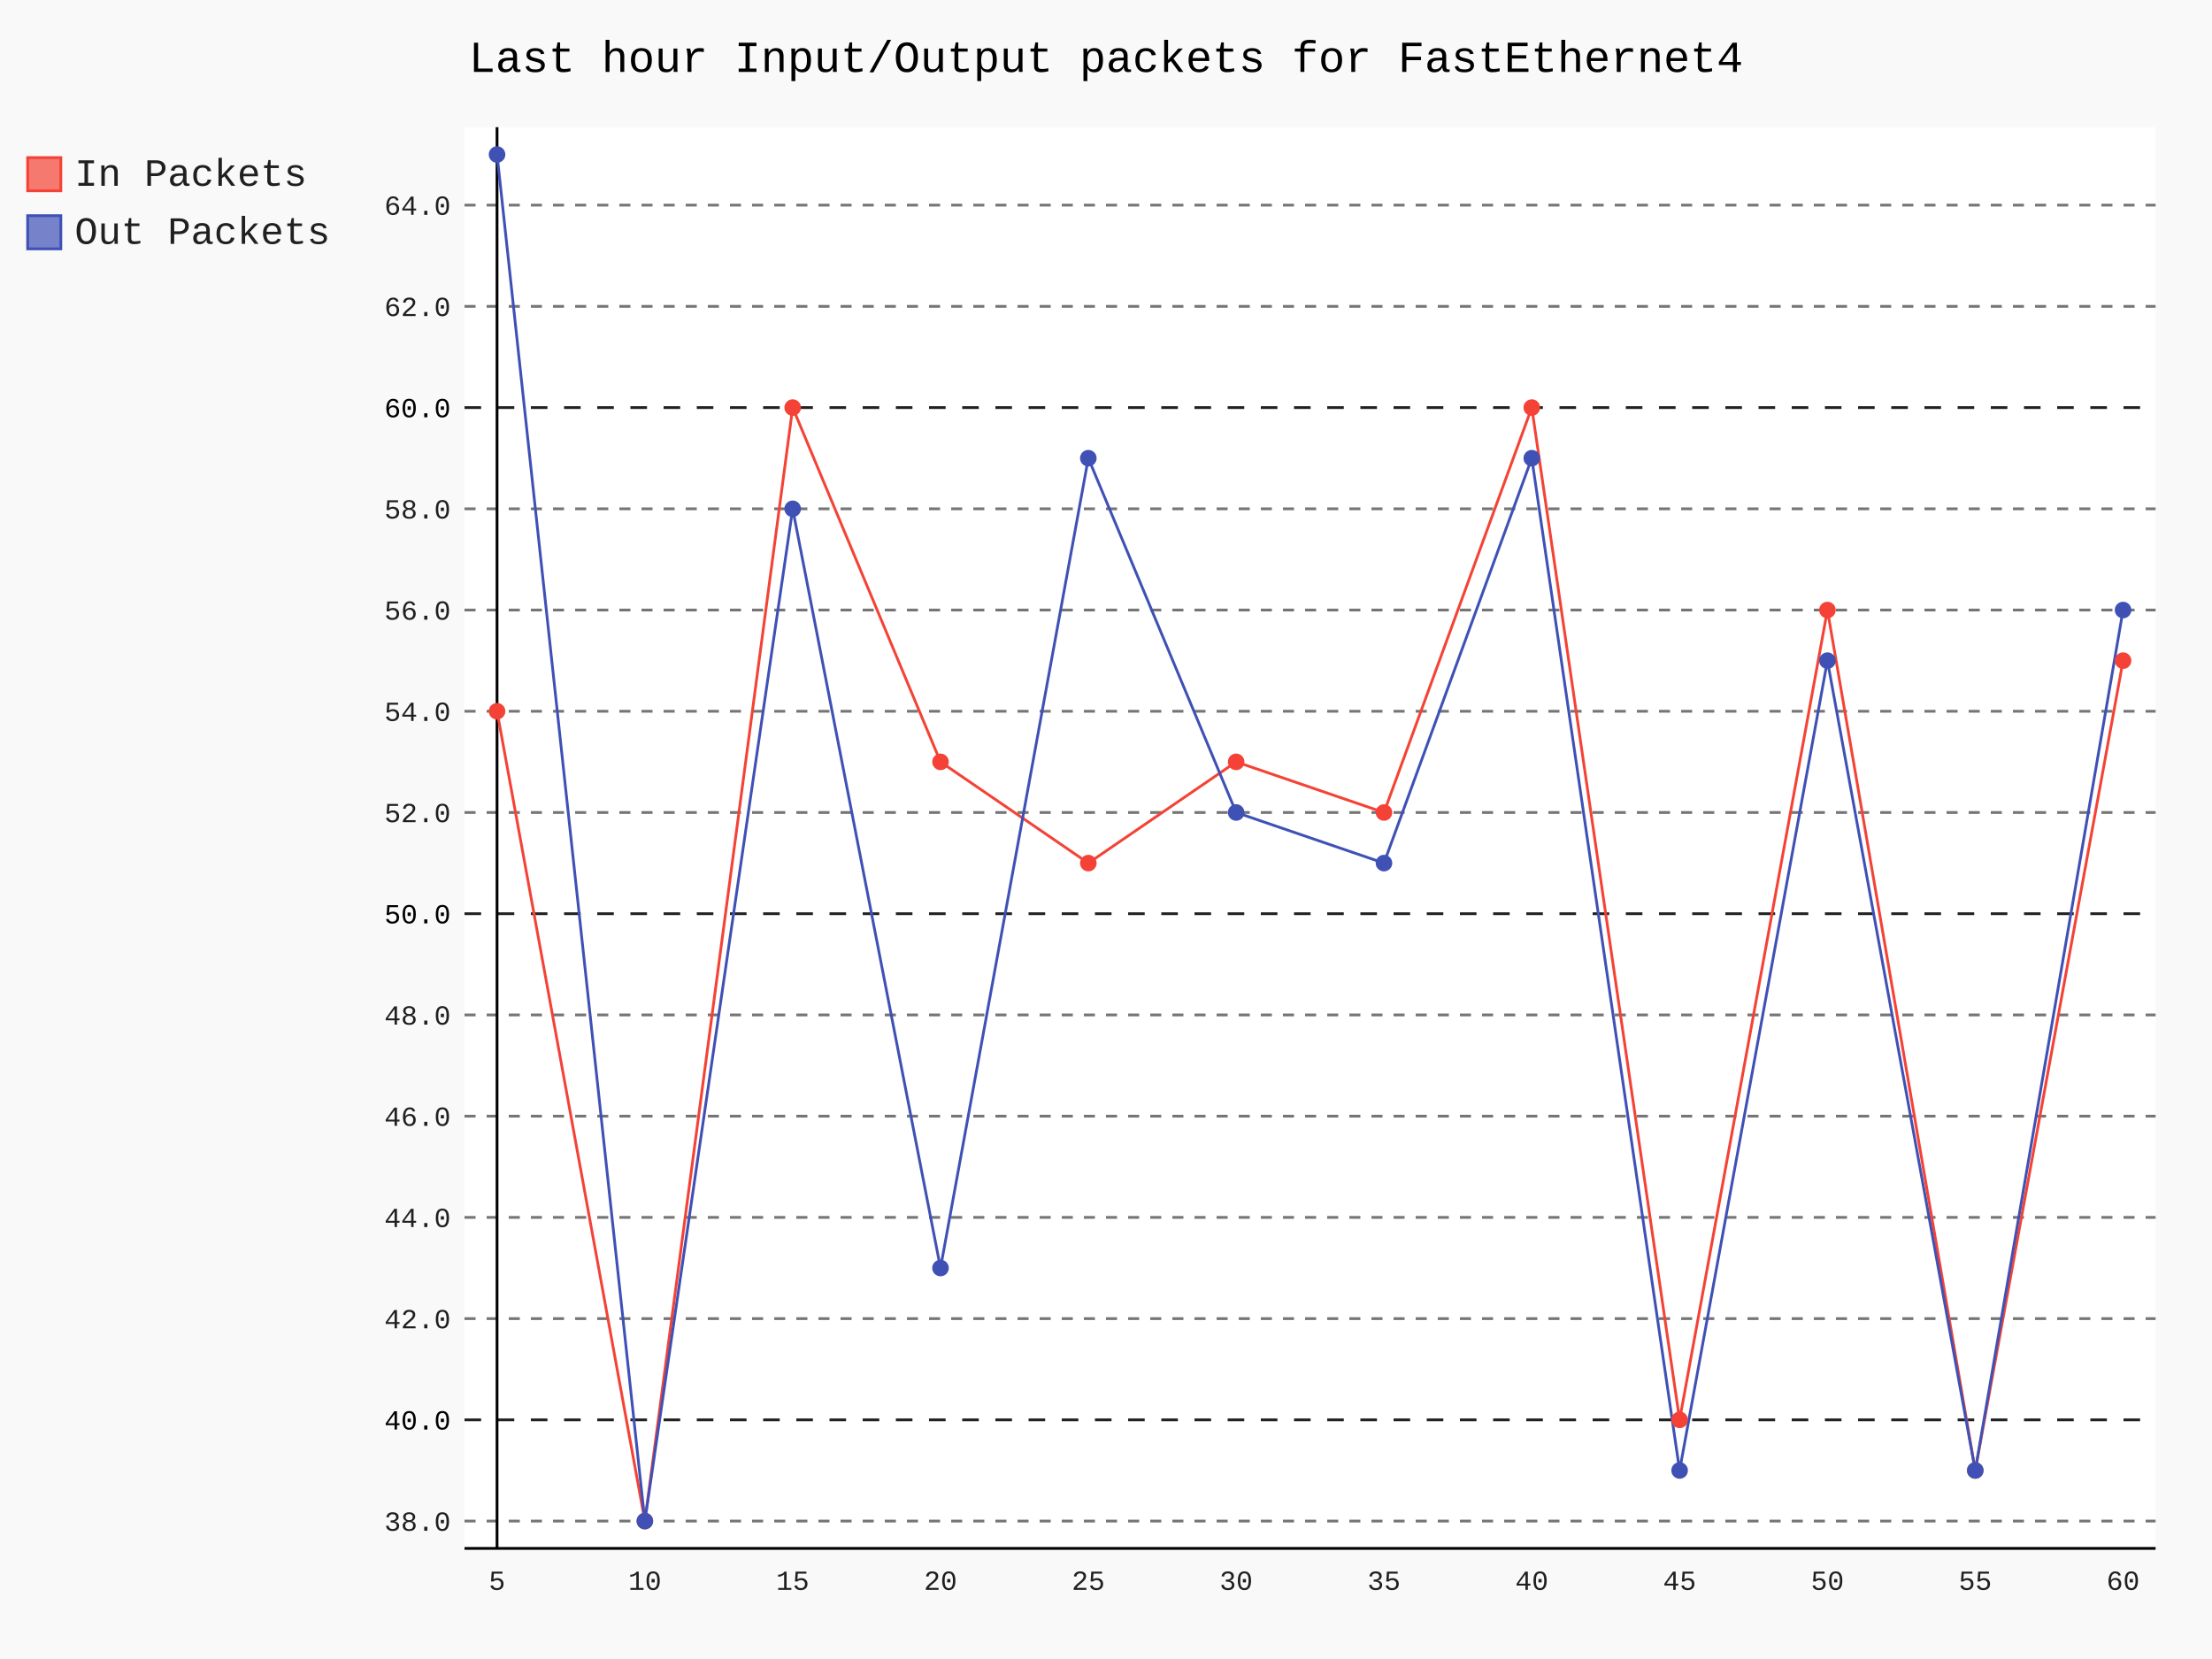
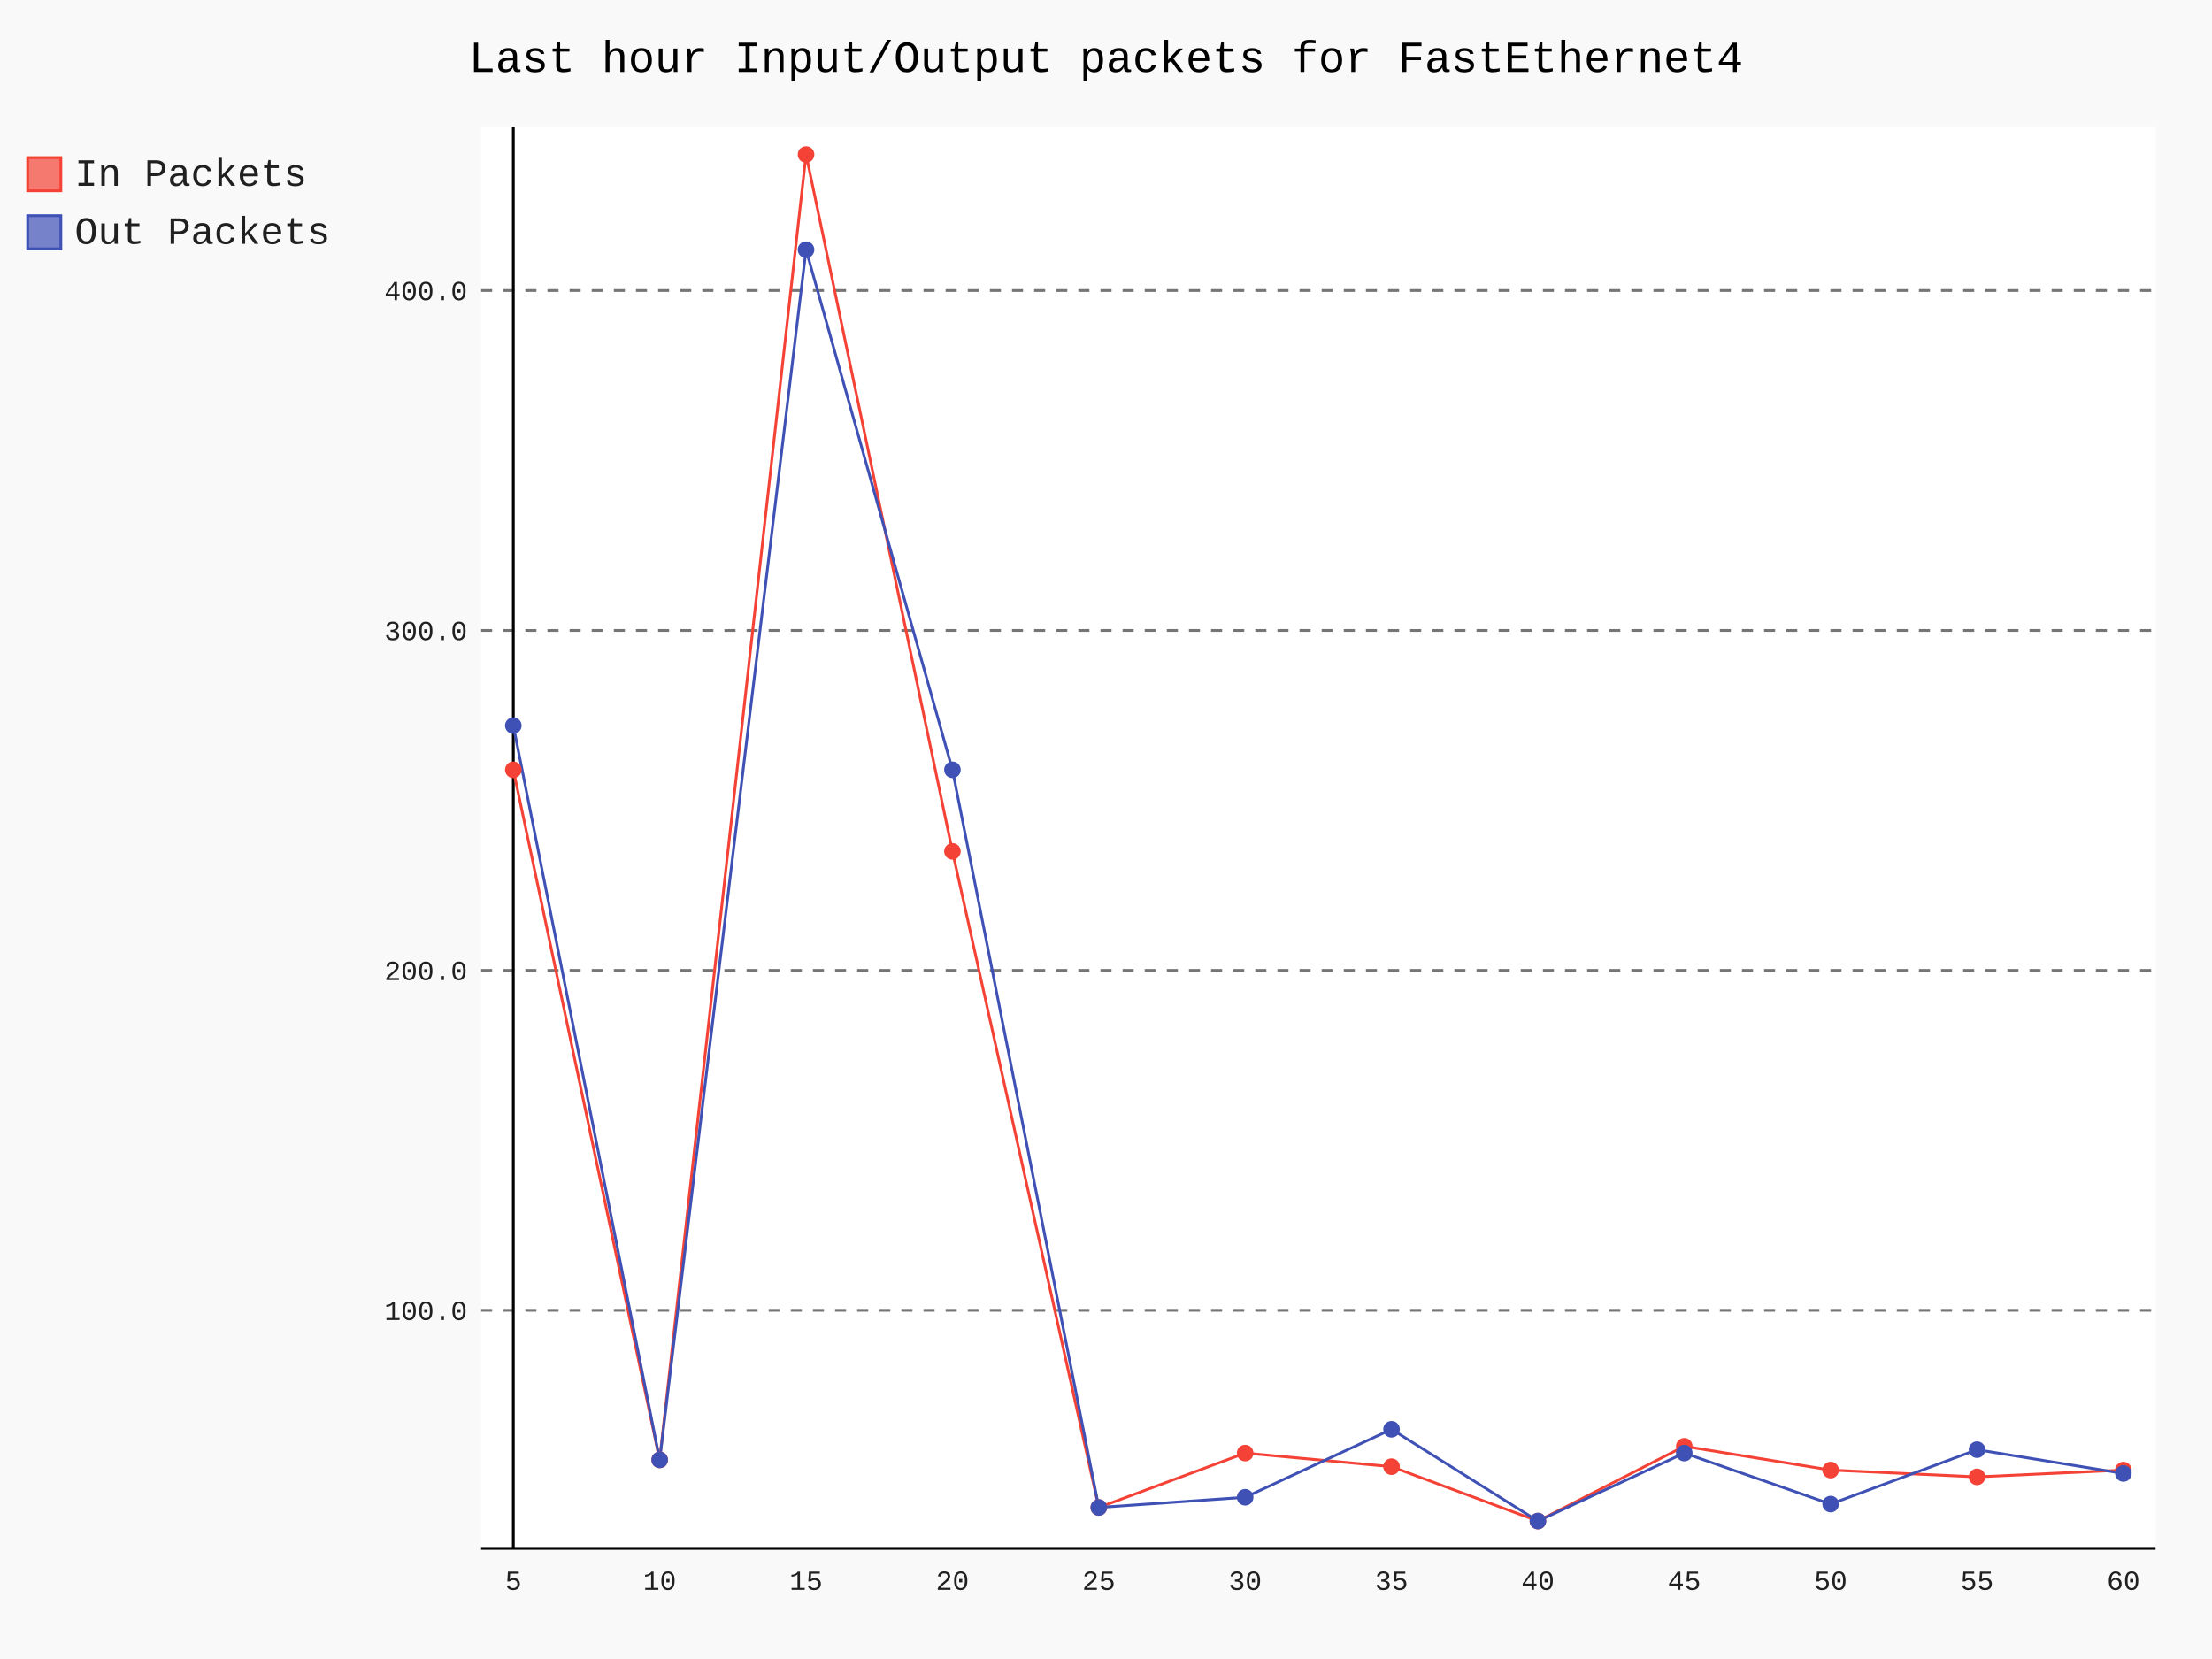
- <svg xmlns="http://www.w3.org/2000/svg" class="pygal-chart" id="chart-243a42a7-7f15-4c76-9dff-16aa8e728c3f" viewBox="0 0 800 600">
+ <svg xmlns="http://www.w3.org/2000/svg" class="pygal-chart" id="chart-8a7bab36-867f-4098-8ac0-c5fff2a1002a" viewBox="0 0 800 600">
  <defs>
-     <style type="text/css">#chart-243a42a7-7f15-4c76-9dff-16aa8e728c3f{-webkit-user-select:none;-webkit-font-smoothing:antialiased;font-family:Consolas,"Liberation Mono",Menlo,Courier,monospace}#chart-243a42a7-7f15-4c76-9dff-16aa8e728c3f .title{font-family:Consolas,"Liberation Mono",Menlo,Courier,monospace;font-size:16px}#chart-243a42a7-7f15-4c76-9dff-16aa8e728c3f .legends .legend text{font-family:Consolas,"Liberation Mono",Menlo,Courier,monospace;font-size:14px}#chart-243a42a7-7f15-4c76-9dff-16aa8e728c3f .axis text{font-family:Consolas,"Liberation Mono",Menlo,Courier,monospace;font-size:10px}#chart-243a42a7-7f15-4c76-9dff-16aa8e728c3f .axis text.major{font-family:Consolas,"Liberation Mono",Menlo,Courier,monospace;font-size:10px}#chart-243a42a7-7f15-4c76-9dff-16aa8e728c3f .text-overlay text.value{font-family:Consolas,"Liberation Mono",Menlo,Courier,monospace;font-size:16px}#chart-243a42a7-7f15-4c76-9dff-16aa8e728c3f .text-overlay text.label{font-family:Consolas,"Liberation Mono",Menlo,Courier,monospace;font-size:10px}#chart-243a42a7-7f15-4c76-9dff-16aa8e728c3f .tooltip{font-family:Consolas,"Liberation Mono",Menlo,Courier,monospace;font-size:14px}#chart-243a42a7-7f15-4c76-9dff-16aa8e728c3f text.no_data{font-family:Consolas,"Liberation Mono",Menlo,Courier,monospace;font-size:64px}
- #chart-243a42a7-7f15-4c76-9dff-16aa8e728c3f{background-color:rgba(249,249,249,1)}#chart-243a42a7-7f15-4c76-9dff-16aa8e728c3f path,#chart-243a42a7-7f15-4c76-9dff-16aa8e728c3f line,#chart-243a42a7-7f15-4c76-9dff-16aa8e728c3f rect,#chart-243a42a7-7f15-4c76-9dff-16aa8e728c3f circle{-webkit-transition:150ms;-moz-transition:150ms;transition:150ms}#chart-243a42a7-7f15-4c76-9dff-16aa8e728c3f .graph &gt; .background{fill:rgba(249,249,249,1)}#chart-243a42a7-7f15-4c76-9dff-16aa8e728c3f .plot &gt; .background{fill:rgba(255,255,255,1)}#chart-243a42a7-7f15-4c76-9dff-16aa8e728c3f .graph{fill:rgba(0,0,0,.87)}#chart-243a42a7-7f15-4c76-9dff-16aa8e728c3f text.no_data{fill:rgba(0,0,0,1)}#chart-243a42a7-7f15-4c76-9dff-16aa8e728c3f .title{fill:rgba(0,0,0,1)}#chart-243a42a7-7f15-4c76-9dff-16aa8e728c3f .legends .legend text{fill:rgba(0,0,0,.87)}#chart-243a42a7-7f15-4c76-9dff-16aa8e728c3f .legends .legend:hover text{fill:rgba(0,0,0,1)}#chart-243a42a7-7f15-4c76-9dff-16aa8e728c3f .axis .line{stroke:rgba(0,0,0,1)}#chart-243a42a7-7f15-4c76-9dff-16aa8e728c3f .axis .guide.line{stroke:rgba(0,0,0,.54)}#chart-243a42a7-7f15-4c76-9dff-16aa8e728c3f .axis .major.line{stroke:rgba(0,0,0,.87)}#chart-243a42a7-7f15-4c76-9dff-16aa8e728c3f .axis text.major{fill:rgba(0,0,0,1)}#chart-243a42a7-7f15-4c76-9dff-16aa8e728c3f .axis.y .guides:hover .guide.line,#chart-243a42a7-7f15-4c76-9dff-16aa8e728c3f .line-graph .axis.x .guides:hover .guide.line,#chart-243a42a7-7f15-4c76-9dff-16aa8e728c3f .stackedline-graph .axis.x .guides:hover .guide.line,#chart-243a42a7-7f15-4c76-9dff-16aa8e728c3f .xy-graph .axis.x .guides:hover .guide.line{stroke:rgba(0,0,0,1)}#chart-243a42a7-7f15-4c76-9dff-16aa8e728c3f .axis .guides:hover text{fill:rgba(0,0,0,1)}#chart-243a42a7-7f15-4c76-9dff-16aa8e728c3f .reactive{fill-opacity:.7}#chart-243a42a7-7f15-4c76-9dff-16aa8e728c3f .ci{stroke:rgba(0,0,0,.87)}#chart-243a42a7-7f15-4c76-9dff-16aa8e728c3f .reactive.active,#chart-243a42a7-7f15-4c76-9dff-16aa8e728c3f .active .reactive{fill-opacity:.8;stroke-width:4}#chart-243a42a7-7f15-4c76-9dff-16aa8e728c3f .series text{fill:rgba(0,0,0,1)}#chart-243a42a7-7f15-4c76-9dff-16aa8e728c3f .tooltip rect{fill:rgba(255,255,255,1);stroke:rgba(0,0,0,1);-webkit-transition:opacity 150ms;-moz-transition:opacity 150ms;transition:opacity 150ms}#chart-243a42a7-7f15-4c76-9dff-16aa8e728c3f .tooltip .label{fill:rgba(0,0,0,.87)}#chart-243a42a7-7f15-4c76-9dff-16aa8e728c3f .tooltip .label{fill:rgba(0,0,0,.87)}#chart-243a42a7-7f15-4c76-9dff-16aa8e728c3f .tooltip .legend{font-size:.8em;fill:rgba(0,0,0,.54)}#chart-243a42a7-7f15-4c76-9dff-16aa8e728c3f .tooltip .x_label{font-size:.6em;fill:rgba(0,0,0,1)}#chart-243a42a7-7f15-4c76-9dff-16aa8e728c3f .tooltip .xlink{font-size:.5em;text-decoration:underline}#chart-243a42a7-7f15-4c76-9dff-16aa8e728c3f .tooltip .value{font-size:1.5em}#chart-243a42a7-7f15-4c76-9dff-16aa8e728c3f .map-element{fill:rgba(255,255,255,1);stroke:rgba(0,0,0,.54) !important}#chart-243a42a7-7f15-4c76-9dff-16aa8e728c3f .map-element .reactive{fill-opacity:inherit}#chart-243a42a7-7f15-4c76-9dff-16aa8e728c3f .color-0,#chart-243a42a7-7f15-4c76-9dff-16aa8e728c3f .color-0 a:visited{stroke:#F44336;fill:#F44336}#chart-243a42a7-7f15-4c76-9dff-16aa8e728c3f .color-1,#chart-243a42a7-7f15-4c76-9dff-16aa8e728c3f .color-1 a:visited{stroke:#3F51B5;fill:#3F51B5}#chart-243a42a7-7f15-4c76-9dff-16aa8e728c3f .text-overlay .color-0 text{fill:black}#chart-243a42a7-7f15-4c76-9dff-16aa8e728c3f .text-overlay .color-1 text{fill:black}
- #chart-243a42a7-7f15-4c76-9dff-16aa8e728c3f text.no_data{text-anchor:middle}#chart-243a42a7-7f15-4c76-9dff-16aa8e728c3f .guide.line{fill:none}#chart-243a42a7-7f15-4c76-9dff-16aa8e728c3f .centered{text-anchor:middle}#chart-243a42a7-7f15-4c76-9dff-16aa8e728c3f .title{text-anchor:middle}#chart-243a42a7-7f15-4c76-9dff-16aa8e728c3f .legends .legend text{fill-opacity:1}#chart-243a42a7-7f15-4c76-9dff-16aa8e728c3f .axis.x text{text-anchor:middle}#chart-243a42a7-7f15-4c76-9dff-16aa8e728c3f .axis.x:not(.web) text[transform]{text-anchor:start}#chart-243a42a7-7f15-4c76-9dff-16aa8e728c3f .axis.x:not(.web) text[transform].backwards{text-anchor:end}#chart-243a42a7-7f15-4c76-9dff-16aa8e728c3f .axis.y text{text-anchor:end}#chart-243a42a7-7f15-4c76-9dff-16aa8e728c3f .axis.y text[transform].backwards{text-anchor:start}#chart-243a42a7-7f15-4c76-9dff-16aa8e728c3f .axis.y2 text{text-anchor:start}#chart-243a42a7-7f15-4c76-9dff-16aa8e728c3f .axis.y2 text[transform].backwards{text-anchor:end}#chart-243a42a7-7f15-4c76-9dff-16aa8e728c3f .axis .guide.line{stroke-dasharray:4,4}#chart-243a42a7-7f15-4c76-9dff-16aa8e728c3f .axis .major.guide.line{stroke-dasharray:6,6}#chart-243a42a7-7f15-4c76-9dff-16aa8e728c3f .horizontal .axis.y .guide.line,#chart-243a42a7-7f15-4c76-9dff-16aa8e728c3f .horizontal .axis.y2 .guide.line,#chart-243a42a7-7f15-4c76-9dff-16aa8e728c3f .vertical .axis.x .guide.line{opacity:0}#chart-243a42a7-7f15-4c76-9dff-16aa8e728c3f .horizontal .axis.always_show .guide.line,#chart-243a42a7-7f15-4c76-9dff-16aa8e728c3f .vertical .axis.always_show .guide.line{opacity:1 !important}#chart-243a42a7-7f15-4c76-9dff-16aa8e728c3f .axis.y .guides:hover .guide.line,#chart-243a42a7-7f15-4c76-9dff-16aa8e728c3f .axis.y2 .guides:hover .guide.line,#chart-243a42a7-7f15-4c76-9dff-16aa8e728c3f .axis.x .guides:hover .guide.line{opacity:1}#chart-243a42a7-7f15-4c76-9dff-16aa8e728c3f .axis .guides:hover text{opacity:1}#chart-243a42a7-7f15-4c76-9dff-16aa8e728c3f .nofill{fill:none}#chart-243a42a7-7f15-4c76-9dff-16aa8e728c3f .subtle-fill{fill-opacity:.2}#chart-243a42a7-7f15-4c76-9dff-16aa8e728c3f .dot{stroke-width:1px;fill-opacity:1}#chart-243a42a7-7f15-4c76-9dff-16aa8e728c3f .dot.active{stroke-width:5px}#chart-243a42a7-7f15-4c76-9dff-16aa8e728c3f .dot.negative{fill:transparent}#chart-243a42a7-7f15-4c76-9dff-16aa8e728c3f text,#chart-243a42a7-7f15-4c76-9dff-16aa8e728c3f tspan{stroke:none !important}#chart-243a42a7-7f15-4c76-9dff-16aa8e728c3f .series text.active{opacity:1}#chart-243a42a7-7f15-4c76-9dff-16aa8e728c3f .tooltip rect{fill-opacity:.95;stroke-width:.5}#chart-243a42a7-7f15-4c76-9dff-16aa8e728c3f .tooltip text{fill-opacity:1}#chart-243a42a7-7f15-4c76-9dff-16aa8e728c3f .showable{visibility:hidden}#chart-243a42a7-7f15-4c76-9dff-16aa8e728c3f .showable.shown{visibility:visible}</style>
+     <style type="text/css">#chart-8a7bab36-867f-4098-8ac0-c5fff2a1002a{-webkit-user-select:none;-webkit-font-smoothing:antialiased;font-family:Consolas,"Liberation Mono",Menlo,Courier,monospace}#chart-8a7bab36-867f-4098-8ac0-c5fff2a1002a .title{font-family:Consolas,"Liberation Mono",Menlo,Courier,monospace;font-size:16px}#chart-8a7bab36-867f-4098-8ac0-c5fff2a1002a .legends .legend text{font-family:Consolas,"Liberation Mono",Menlo,Courier,monospace;font-size:14px}#chart-8a7bab36-867f-4098-8ac0-c5fff2a1002a .axis text{font-family:Consolas,"Liberation Mono",Menlo,Courier,monospace;font-size:10px}#chart-8a7bab36-867f-4098-8ac0-c5fff2a1002a .axis text.major{font-family:Consolas,"Liberation Mono",Menlo,Courier,monospace;font-size:10px}#chart-8a7bab36-867f-4098-8ac0-c5fff2a1002a .text-overlay text.value{font-family:Consolas,"Liberation Mono",Menlo,Courier,monospace;font-size:16px}#chart-8a7bab36-867f-4098-8ac0-c5fff2a1002a .text-overlay text.label{font-family:Consolas,"Liberation Mono",Menlo,Courier,monospace;font-size:10px}#chart-8a7bab36-867f-4098-8ac0-c5fff2a1002a .tooltip{font-family:Consolas,"Liberation Mono",Menlo,Courier,monospace;font-size:14px}#chart-8a7bab36-867f-4098-8ac0-c5fff2a1002a text.no_data{font-family:Consolas,"Liberation Mono",Menlo,Courier,monospace;font-size:64px}
+ #chart-8a7bab36-867f-4098-8ac0-c5fff2a1002a{background-color:rgba(249,249,249,1)}#chart-8a7bab36-867f-4098-8ac0-c5fff2a1002a path,#chart-8a7bab36-867f-4098-8ac0-c5fff2a1002a line,#chart-8a7bab36-867f-4098-8ac0-c5fff2a1002a rect,#chart-8a7bab36-867f-4098-8ac0-c5fff2a1002a circle{-webkit-transition:150ms;-moz-transition:150ms;transition:150ms}#chart-8a7bab36-867f-4098-8ac0-c5fff2a1002a .graph &gt; .background{fill:rgba(249,249,249,1)}#chart-8a7bab36-867f-4098-8ac0-c5fff2a1002a .plot &gt; .background{fill:rgba(255,255,255,1)}#chart-8a7bab36-867f-4098-8ac0-c5fff2a1002a .graph{fill:rgba(0,0,0,.87)}#chart-8a7bab36-867f-4098-8ac0-c5fff2a1002a text.no_data{fill:rgba(0,0,0,1)}#chart-8a7bab36-867f-4098-8ac0-c5fff2a1002a .title{fill:rgba(0,0,0,1)}#chart-8a7bab36-867f-4098-8ac0-c5fff2a1002a .legends .legend text{fill:rgba(0,0,0,.87)}#chart-8a7bab36-867f-4098-8ac0-c5fff2a1002a .legends .legend:hover text{fill:rgba(0,0,0,1)}#chart-8a7bab36-867f-4098-8ac0-c5fff2a1002a .axis .line{stroke:rgba(0,0,0,1)}#chart-8a7bab36-867f-4098-8ac0-c5fff2a1002a .axis .guide.line{stroke:rgba(0,0,0,.54)}#chart-8a7bab36-867f-4098-8ac0-c5fff2a1002a .axis .major.line{stroke:rgba(0,0,0,.87)}#chart-8a7bab36-867f-4098-8ac0-c5fff2a1002a .axis text.major{fill:rgba(0,0,0,1)}#chart-8a7bab36-867f-4098-8ac0-c5fff2a1002a .axis.y .guides:hover .guide.line,#chart-8a7bab36-867f-4098-8ac0-c5fff2a1002a .line-graph .axis.x .guides:hover .guide.line,#chart-8a7bab36-867f-4098-8ac0-c5fff2a1002a .stackedline-graph .axis.x .guides:hover .guide.line,#chart-8a7bab36-867f-4098-8ac0-c5fff2a1002a .xy-graph .axis.x .guides:hover .guide.line{stroke:rgba(0,0,0,1)}#chart-8a7bab36-867f-4098-8ac0-c5fff2a1002a .axis .guides:hover text{fill:rgba(0,0,0,1)}#chart-8a7bab36-867f-4098-8ac0-c5fff2a1002a .reactive{fill-opacity:.7}#chart-8a7bab36-867f-4098-8ac0-c5fff2a1002a .ci{stroke:rgba(0,0,0,.87)}#chart-8a7bab36-867f-4098-8ac0-c5fff2a1002a .reactive.active,#chart-8a7bab36-867f-4098-8ac0-c5fff2a1002a .active .reactive{fill-opacity:.8;stroke-width:4}#chart-8a7bab36-867f-4098-8ac0-c5fff2a1002a .series text{fill:rgba(0,0,0,1)}#chart-8a7bab36-867f-4098-8ac0-c5fff2a1002a .tooltip rect{fill:rgba(255,255,255,1);stroke:rgba(0,0,0,1);-webkit-transition:opacity 150ms;-moz-transition:opacity 150ms;transition:opacity 150ms}#chart-8a7bab36-867f-4098-8ac0-c5fff2a1002a .tooltip .label{fill:rgba(0,0,0,.87)}#chart-8a7bab36-867f-4098-8ac0-c5fff2a1002a .tooltip .label{fill:rgba(0,0,0,.87)}#chart-8a7bab36-867f-4098-8ac0-c5fff2a1002a .tooltip .legend{font-size:.8em;fill:rgba(0,0,0,.54)}#chart-8a7bab36-867f-4098-8ac0-c5fff2a1002a .tooltip .x_label{font-size:.6em;fill:rgba(0,0,0,1)}#chart-8a7bab36-867f-4098-8ac0-c5fff2a1002a .tooltip .xlink{font-size:.5em;text-decoration:underline}#chart-8a7bab36-867f-4098-8ac0-c5fff2a1002a .tooltip .value{font-size:1.5em}#chart-8a7bab36-867f-4098-8ac0-c5fff2a1002a .map-element{fill:rgba(255,255,255,1);stroke:rgba(0,0,0,.54) !important}#chart-8a7bab36-867f-4098-8ac0-c5fff2a1002a .map-element .reactive{fill-opacity:inherit}#chart-8a7bab36-867f-4098-8ac0-c5fff2a1002a .color-0,#chart-8a7bab36-867f-4098-8ac0-c5fff2a1002a .color-0 a:visited{stroke:#F44336;fill:#F44336}#chart-8a7bab36-867f-4098-8ac0-c5fff2a1002a .color-1,#chart-8a7bab36-867f-4098-8ac0-c5fff2a1002a .color-1 a:visited{stroke:#3F51B5;fill:#3F51B5}#chart-8a7bab36-867f-4098-8ac0-c5fff2a1002a .text-overlay .color-0 text{fill:black}#chart-8a7bab36-867f-4098-8ac0-c5fff2a1002a .text-overlay .color-1 text{fill:black}
+ #chart-8a7bab36-867f-4098-8ac0-c5fff2a1002a text.no_data{text-anchor:middle}#chart-8a7bab36-867f-4098-8ac0-c5fff2a1002a .guide.line{fill:none}#chart-8a7bab36-867f-4098-8ac0-c5fff2a1002a .centered{text-anchor:middle}#chart-8a7bab36-867f-4098-8ac0-c5fff2a1002a .title{text-anchor:middle}#chart-8a7bab36-867f-4098-8ac0-c5fff2a1002a .legends .legend text{fill-opacity:1}#chart-8a7bab36-867f-4098-8ac0-c5fff2a1002a .axis.x text{text-anchor:middle}#chart-8a7bab36-867f-4098-8ac0-c5fff2a1002a .axis.x:not(.web) text[transform]{text-anchor:start}#chart-8a7bab36-867f-4098-8ac0-c5fff2a1002a .axis.x:not(.web) text[transform].backwards{text-anchor:end}#chart-8a7bab36-867f-4098-8ac0-c5fff2a1002a .axis.y text{text-anchor:end}#chart-8a7bab36-867f-4098-8ac0-c5fff2a1002a .axis.y text[transform].backwards{text-anchor:start}#chart-8a7bab36-867f-4098-8ac0-c5fff2a1002a .axis.y2 text{text-anchor:start}#chart-8a7bab36-867f-4098-8ac0-c5fff2a1002a .axis.y2 text[transform].backwards{text-anchor:end}#chart-8a7bab36-867f-4098-8ac0-c5fff2a1002a .axis .guide.line{stroke-dasharray:4,4}#chart-8a7bab36-867f-4098-8ac0-c5fff2a1002a .axis .major.guide.line{stroke-dasharray:6,6}#chart-8a7bab36-867f-4098-8ac0-c5fff2a1002a .horizontal .axis.y .guide.line,#chart-8a7bab36-867f-4098-8ac0-c5fff2a1002a .horizontal .axis.y2 .guide.line,#chart-8a7bab36-867f-4098-8ac0-c5fff2a1002a .vertical .axis.x .guide.line{opacity:0}#chart-8a7bab36-867f-4098-8ac0-c5fff2a1002a .horizontal .axis.always_show .guide.line,#chart-8a7bab36-867f-4098-8ac0-c5fff2a1002a .vertical .axis.always_show .guide.line{opacity:1 !important}#chart-8a7bab36-867f-4098-8ac0-c5fff2a1002a .axis.y .guides:hover .guide.line,#chart-8a7bab36-867f-4098-8ac0-c5fff2a1002a .axis.y2 .guides:hover .guide.line,#chart-8a7bab36-867f-4098-8ac0-c5fff2a1002a .axis.x .guides:hover .guide.line{opacity:1}#chart-8a7bab36-867f-4098-8ac0-c5fff2a1002a .axis .guides:hover text{opacity:1}#chart-8a7bab36-867f-4098-8ac0-c5fff2a1002a .nofill{fill:none}#chart-8a7bab36-867f-4098-8ac0-c5fff2a1002a .subtle-fill{fill-opacity:.2}#chart-8a7bab36-867f-4098-8ac0-c5fff2a1002a .dot{stroke-width:1px;fill-opacity:1}#chart-8a7bab36-867f-4098-8ac0-c5fff2a1002a .dot.active{stroke-width:5px}#chart-8a7bab36-867f-4098-8ac0-c5fff2a1002a .dot.negative{fill:transparent}#chart-8a7bab36-867f-4098-8ac0-c5fff2a1002a text,#chart-8a7bab36-867f-4098-8ac0-c5fff2a1002a tspan{stroke:none !important}#chart-8a7bab36-867f-4098-8ac0-c5fff2a1002a .series text.active{opacity:1}#chart-8a7bab36-867f-4098-8ac0-c5fff2a1002a .tooltip rect{fill-opacity:.95;stroke-width:.5}#chart-8a7bab36-867f-4098-8ac0-c5fff2a1002a .tooltip text{fill-opacity:1}#chart-8a7bab36-867f-4098-8ac0-c5fff2a1002a .showable{visibility:hidden}#chart-8a7bab36-867f-4098-8ac0-c5fff2a1002a .showable.shown{visibility:visible}</style>
  </defs>
  <g class="graph line-graph vertical">
    <rect class="background" height="600" width="800" x="0" y="0" />
-     <g class="plot" transform="translate(168, 46)">
-       <rect class="background" height="514" width="611.6" x="0" y="0" />
+     <g class="plot" transform="translate(174, 46)">
+       <rect class="background" height="514" width="605.6" x="0" y="0" />
      <g class="axis y">
-         <path class="line" d="M0 514 h611.6" />
+         <path class="line" d="M0 514 h605.6" />
        <g class="guides">
-           <path class="guide line" d="M0 504.115 h611.6" />
-           <text class="" x="-5" y="507.615">38.0</text>
+           <path class="guide line" d="M0 427.891 h605.6" />
+           <text class="" x="-5" y="431.391">100.0</text>
        </g>
        <g class="guides">
-           <path class="major guide line" d="M0 467.506 h611.6" />
-           <text class="major" x="-5" y="471.006">40.0</text>
+           <path class="guide line" d="M0 304.948 h605.6" />
+           <text class="" x="-5" y="308.448">200.0</text>
        </g>
        <g class="guides">
-           <path class="guide line" d="M0 430.896 h611.6" />
-           <text class="" x="-5" y="434.396">42.0</text>
+           <path class="guide line" d="M0 182.005 h605.6" />
+           <text class="" x="-5" y="185.505">300.0</text>
        </g>
        <g class="guides">
-           <path class="guide line" d="M0 394.286 h611.6" />
-           <text class="" x="-5" y="397.786">44.0</text>
-         </g>
-         <g class="guides">
-           <path class="guide line" d="M0 357.677 h611.6" />
-           <text class="" x="-5" y="361.177">46.0</text>
-         </g>
-         <g class="guides">
-           <path class="guide line" d="M0 321.067 h611.6" />
-           <text class="" x="-5" y="324.567">48.0</text>
-         </g>
-         <g class="guides">
-           <path class="major guide line" d="M0 284.457 h611.6" />
-           <text class="major" x="-5" y="287.957">50.0</text>
-         </g>
-         <g class="guides">
-           <path class="guide line" d="M0 247.848 h611.6" />
-           <text class="" x="-5" y="251.348">52.0</text>
-         </g>
-         <g class="guides">
-           <path class="guide line" d="M0 211.238 h611.6" />
-           <text class="" x="-5" y="214.738">54.0</text>
-         </g>
-         <g class="guides">
-           <path class="guide line" d="M0 174.628 h611.6" />
-           <text class="" x="-5" y="178.128">56.0</text>
-         </g>
-         <g class="guides">
-           <path class="guide line" d="M0 138.019 h611.6" />
-           <text class="" x="-5" y="141.519">58.0</text>
-         </g>
-         <g class="guides">
-           <path class="major guide line" d="M0 101.409 h611.6" />
-           <text class="major" x="-5" y="104.909">60.0</text>
-         </g>
-         <g class="guides">
-           <path class="guide line" d="M0 64.799 h611.6" />
-           <text class="" x="-5" y="68.299">62.0</text>
-         </g>
-         <g class="guides">
-           <path class="guide line" d="M0 28.189 h611.6" />
-           <text class="" x="-5" y="31.689">64.0</text>
+           <path class="guide line" d="M0 59.062 h605.6" />
+           <text class="" x="-5" y="62.562">400.0</text>
        </g>
      </g>
      <g class="axis x">
        <g class="guides">
-           <path class="line" d="M11.762 0 v514" />
-           <text class="" x="11.762" y="529.0">5</text>
+           <path class="line" d="M11.646 0 v514" />
+           <text class="" x="11.646" y="529.0">5</text>
        </g>
        <g class="guides">
-           <path class="guide line" d="M65.223 0 v514" />
-           <text class="" x="65.223" y="529.0">10</text>
+           <path class="guide line" d="M64.583 0 v514" />
+           <text class="" x="64.583" y="529.0">10</text>
        </g>
        <g class="guides">
-           <path class="guide line" d="M118.685 0 v514" />
-           <text class="" x="118.685" y="529.0">15</text>
+           <path class="guide line" d="M117.52 0 v514" />
+           <text class="" x="117.52" y="529.0">15</text>
        </g>
        <g class="guides">
-           <path class="guide line" d="M172.146 0 v514" />
-           <text class="" x="172.146" y="529.0">20</text>
+           <path class="guide line" d="M170.457 0 v514" />
+           <text class="" x="170.457" y="529.0">20</text>
        </g>
        <g class="guides">
-           <path class="guide line" d="M225.608 0 v514" />
-           <text class="" x="225.608" y="529.0">25</text>
+           <path class="guide line" d="M223.394 0 v514" />
+           <text class="" x="223.394" y="529.0">25</text>
        </g>
        <g class="guides">
-           <path class="guide line" d="M279.069 0 v514" />
-           <text class="" x="279.069" y="529.0">30</text>
+           <path class="guide line" d="M276.331 0 v514" />
+           <text class="" x="276.331" y="529.0">30</text>
        </g>
        <g class="guides">
-           <path class="guide line" d="M332.531 0 v514" />
-           <text class="" x="332.531" y="529.0">35</text>
+           <path class="guide line" d="M329.269 0 v514" />
+           <text class="" x="329.269" y="529.0">35</text>
        </g>
        <g class="guides">
-           <path class="guide line" d="M385.992 0 v514" />
-           <text class="" x="385.992" y="529.0">40</text>
+           <path class="guide line" d="M382.206 0 v514" />
+           <text class="" x="382.206" y="529.0">40</text>
        </g>
        <g class="guides">
-           <path class="guide line" d="M439.454 0 v514" />
-           <text class="" x="439.454" y="529.0">45</text>
+           <path class="guide line" d="M435.143 0 v514" />
+           <text class="" x="435.143" y="529.0">45</text>
        </g>
        <g class="guides">
-           <path class="guide line" d="M492.915 0 v514" />
-           <text class="" x="492.915" y="529.0">50</text>
+           <path class="guide line" d="M488.08 0 v514" />
+           <text class="" x="488.08" y="529.0">50</text>
        </g>
        <g class="guides">
-           <path class="guide line" d="M546.377 0 v514" />
-           <text class="" x="546.377" y="529.0">55</text>
+           <path class="guide line" d="M541.017 0 v514" />
+           <text class="" x="541.017" y="529.0">55</text>
        </g>
        <g class="guides">
-           <path class="guide line" d="M599.838 0 v514" />
-           <text class="" x="599.838" y="529.0">60</text>
+           <path class="guide line" d="M593.954 0 v514" />
+           <text class="" x="593.954" y="529.0">60</text>
        </g>
      </g>
      <g class="series serie-0 color-0">
-         <path class="line reactive nofill" d="M11.762 211.238 L65.223 504.115 118.685 101.409 172.146 229.543 225.608 266.152 279.069 229.543 332.531 247.848 385.992 101.409 439.454 467.506 492.915 174.628 546.377 485.811 599.838 192.933" />
+         <path class="line reactive nofill" d="M11.646 232.411 L64.583 481.986 117.52 9.885 170.457 261.918 223.394 499.198 276.331 479.527 329.269 484.445 382.206 504.115 435.143 477.068 488.08 485.674 541.017 488.133 593.954 485.674" />
      </g>
      <g class="series serie-1 color-1">
-         <path class="line reactive nofill" d="M11.762 9.885 L65.223 504.115 118.685 138.019 172.146 412.591 225.608 119.714 279.069 247.848 332.531 266.152 385.992 119.714 439.454 485.811 492.915 192.933 546.377 485.811 599.838 174.628" />
+         <path class="line reactive nofill" d="M11.646 216.429 L64.583 481.986 117.52 44.309 170.457 232.411 223.394 499.198 276.331 495.509 329.269 470.921 382.206 504.115 435.143 479.527 488.08 497.968 541.017 478.297 593.954 486.903" />
      </g>
    </g>
    <g class="titles">
      <text class="title plot_title" x="400.0" y="26">Last hour Input/Output packets for FastEthernet4</text>
    </g>
-     <g class="plot overlay" transform="translate(168, 46)">
+     <g class="plot overlay" transform="translate(174, 46)">
      <g class="series serie-0 color-0">
        <g class="dots">
-           <circle class="dot reactive tooltip-trigger" cx="11.762" cy="211.238" r="2.5" />
+           <circle class="dot reactive tooltip-trigger" cx="11.646" cy="232.411" r="2.5" />
        </g>
        <g class="dots">
-           <circle class="dot reactive tooltip-trigger" cx="65.223" cy="504.115" r="2.5" />
+           <circle class="dot reactive tooltip-trigger" cx="64.583" cy="481.986" r="2.5" />
        </g>
        <g class="dots">
-           <circle class="dot reactive tooltip-trigger" cx="118.685" cy="101.409" r="2.5" />
+           <circle class="dot reactive tooltip-trigger" cx="117.52" cy="9.885" r="2.5" />
        </g>
        <g class="dots">
-           <circle class="dot reactive tooltip-trigger" cx="172.146" cy="229.543" r="2.5" />
+           <circle class="dot reactive tooltip-trigger" cx="170.457" cy="261.918" r="2.5" />
        </g>
        <g class="dots">
-           <circle class="dot reactive tooltip-trigger" cx="225.608" cy="266.152" r="2.5" />
+           <circle class="dot reactive tooltip-trigger" cx="223.394" cy="499.198" r="2.5" />
        </g>
        <g class="dots">
-           <circle class="dot reactive tooltip-trigger" cx="279.069" cy="229.543" r="2.5" />
+           <circle class="dot reactive tooltip-trigger" cx="276.331" cy="479.527" r="2.5" />
        </g>
        <g class="dots">
-           <circle class="dot reactive tooltip-trigger" cx="332.531" cy="247.848" r="2.5" />
+           <circle class="dot reactive tooltip-trigger" cx="329.269" cy="484.445" r="2.5" />
        </g>
        <g class="dots">
-           <circle class="dot reactive tooltip-trigger" cx="385.992" cy="101.409" r="2.5" />
+           <circle class="dot reactive tooltip-trigger" cx="382.206" cy="504.115" r="2.5" />
        </g>
        <g class="dots">
-           <circle class="dot reactive tooltip-trigger" cx="439.454" cy="467.506" r="2.5" />
+           <circle class="dot reactive tooltip-trigger" cx="435.143" cy="477.068" r="2.5" />
        </g>
        <g class="dots">
-           <circle class="dot reactive tooltip-trigger" cx="492.915" cy="174.628" r="2.5" />
+           <circle class="dot reactive tooltip-trigger" cx="488.08" cy="485.674" r="2.5" />
        </g>
        <g class="dots">
-           <circle class="dot reactive tooltip-trigger" cx="546.377" cy="485.811" r="2.5" />
+           <circle class="dot reactive tooltip-trigger" cx="541.017" cy="488.133" r="2.5" />
        </g>
        <g class="dots">
-           <circle class="dot reactive tooltip-trigger" cx="599.838" cy="192.933" r="2.5" />
+           <circle class="dot reactive tooltip-trigger" cx="593.954" cy="485.674" r="2.5" />
        </g>
      </g>
      <g class="series serie-1 color-1">
        <g class="dots">
-           <circle class="dot reactive tooltip-trigger" cx="11.762" cy="9.885" r="2.5" />
+           <circle class="dot reactive tooltip-trigger" cx="11.646" cy="216.429" r="2.5" />
        </g>
        <g class="dots">
-           <circle class="dot reactive tooltip-trigger" cx="65.223" cy="504.115" r="2.5" />
+           <circle class="dot reactive tooltip-trigger" cx="64.583" cy="481.986" r="2.5" />
        </g>
        <g class="dots">
-           <circle class="dot reactive tooltip-trigger" cx="118.685" cy="138.019" r="2.5" />
+           <circle class="dot reactive tooltip-trigger" cx="117.52" cy="44.309" r="2.5" />
        </g>
        <g class="dots">
-           <circle class="dot reactive tooltip-trigger" cx="172.146" cy="412.591" r="2.5" />
+           <circle class="dot reactive tooltip-trigger" cx="170.457" cy="232.411" r="2.5" />
        </g>
        <g class="dots">
-           <circle class="dot reactive tooltip-trigger" cx="225.608" cy="119.714" r="2.5" />
+           <circle class="dot reactive tooltip-trigger" cx="223.394" cy="499.198" r="2.5" />
        </g>
        <g class="dots">
-           <circle class="dot reactive tooltip-trigger" cx="279.069" cy="247.848" r="2.5" />
+           <circle class="dot reactive tooltip-trigger" cx="276.331" cy="495.509" r="2.5" />
        </g>
        <g class="dots">
-           <circle class="dot reactive tooltip-trigger" cx="332.531" cy="266.152" r="2.5" />
+           <circle class="dot reactive tooltip-trigger" cx="329.269" cy="470.921" r="2.5" />
        </g>
        <g class="dots">
-           <circle class="dot reactive tooltip-trigger" cx="385.992" cy="119.714" r="2.5" />
+           <circle class="dot reactive tooltip-trigger" cx="382.206" cy="504.115" r="2.5" />
        </g>
        <g class="dots">
-           <circle class="dot reactive tooltip-trigger" cx="439.454" cy="485.811" r="2.5" />
+           <circle class="dot reactive tooltip-trigger" cx="435.143" cy="479.527" r="2.5" />
        </g>
        <g class="dots">
-           <circle class="dot reactive tooltip-trigger" cx="492.915" cy="192.933" r="2.5" />
+           <circle class="dot reactive tooltip-trigger" cx="488.08" cy="497.968" r="2.5" />
        </g>
        <g class="dots">
-           <circle class="dot reactive tooltip-trigger" cx="546.377" cy="485.811" r="2.5" />
+           <circle class="dot reactive tooltip-trigger" cx="541.017" cy="478.297" r="2.5" />
        </g>
        <g class="dots">
-           <circle class="dot reactive tooltip-trigger" cx="599.838" cy="174.628" r="2.5" />
+           <circle class="dot reactive tooltip-trigger" cx="593.954" cy="486.903" r="2.5" />
        </g>
      </g>
    </g>
-     <g class="plot text-overlay" transform="translate(168, 46)">
+     <g class="plot text-overlay" transform="translate(174, 46)">
      <g class="series serie-0 color-0" />
      <g class="series serie-1 color-1" />
    </g>
-     <g class="plot tooltip-overlay" transform="translate(168, 46)">
+     <g class="plot tooltip-overlay" transform="translate(174, 46)">
      <g class="tooltip" style="opacity: 0" transform="translate(0 0)">
        <rect class="tooltip-box" height="0" rx="0" ry="0" width="0" />
        <g class="text" />
      </g>
    </g>
    <g class="legends" transform="translate(10, 56)">
      <g class="legend reactive activate-serie" id="activate-serie-0">
        <rect class="color-0 reactive" height="12" width="12" x="0.0" y="1.0" />
        <text x="17.0" y="11.2">In Packets</text>
      </g>
      <g class="legend reactive activate-serie" id="activate-serie-1">
        <rect class="color-1 reactive" height="12" width="12" x="0.0" y="22.0" />
        <text x="17.0" y="32.2">Out Packets</text>
      </g>
    </g>
    <g class="legends" transform="translate(790, 56)" />
  </g>
</svg>
